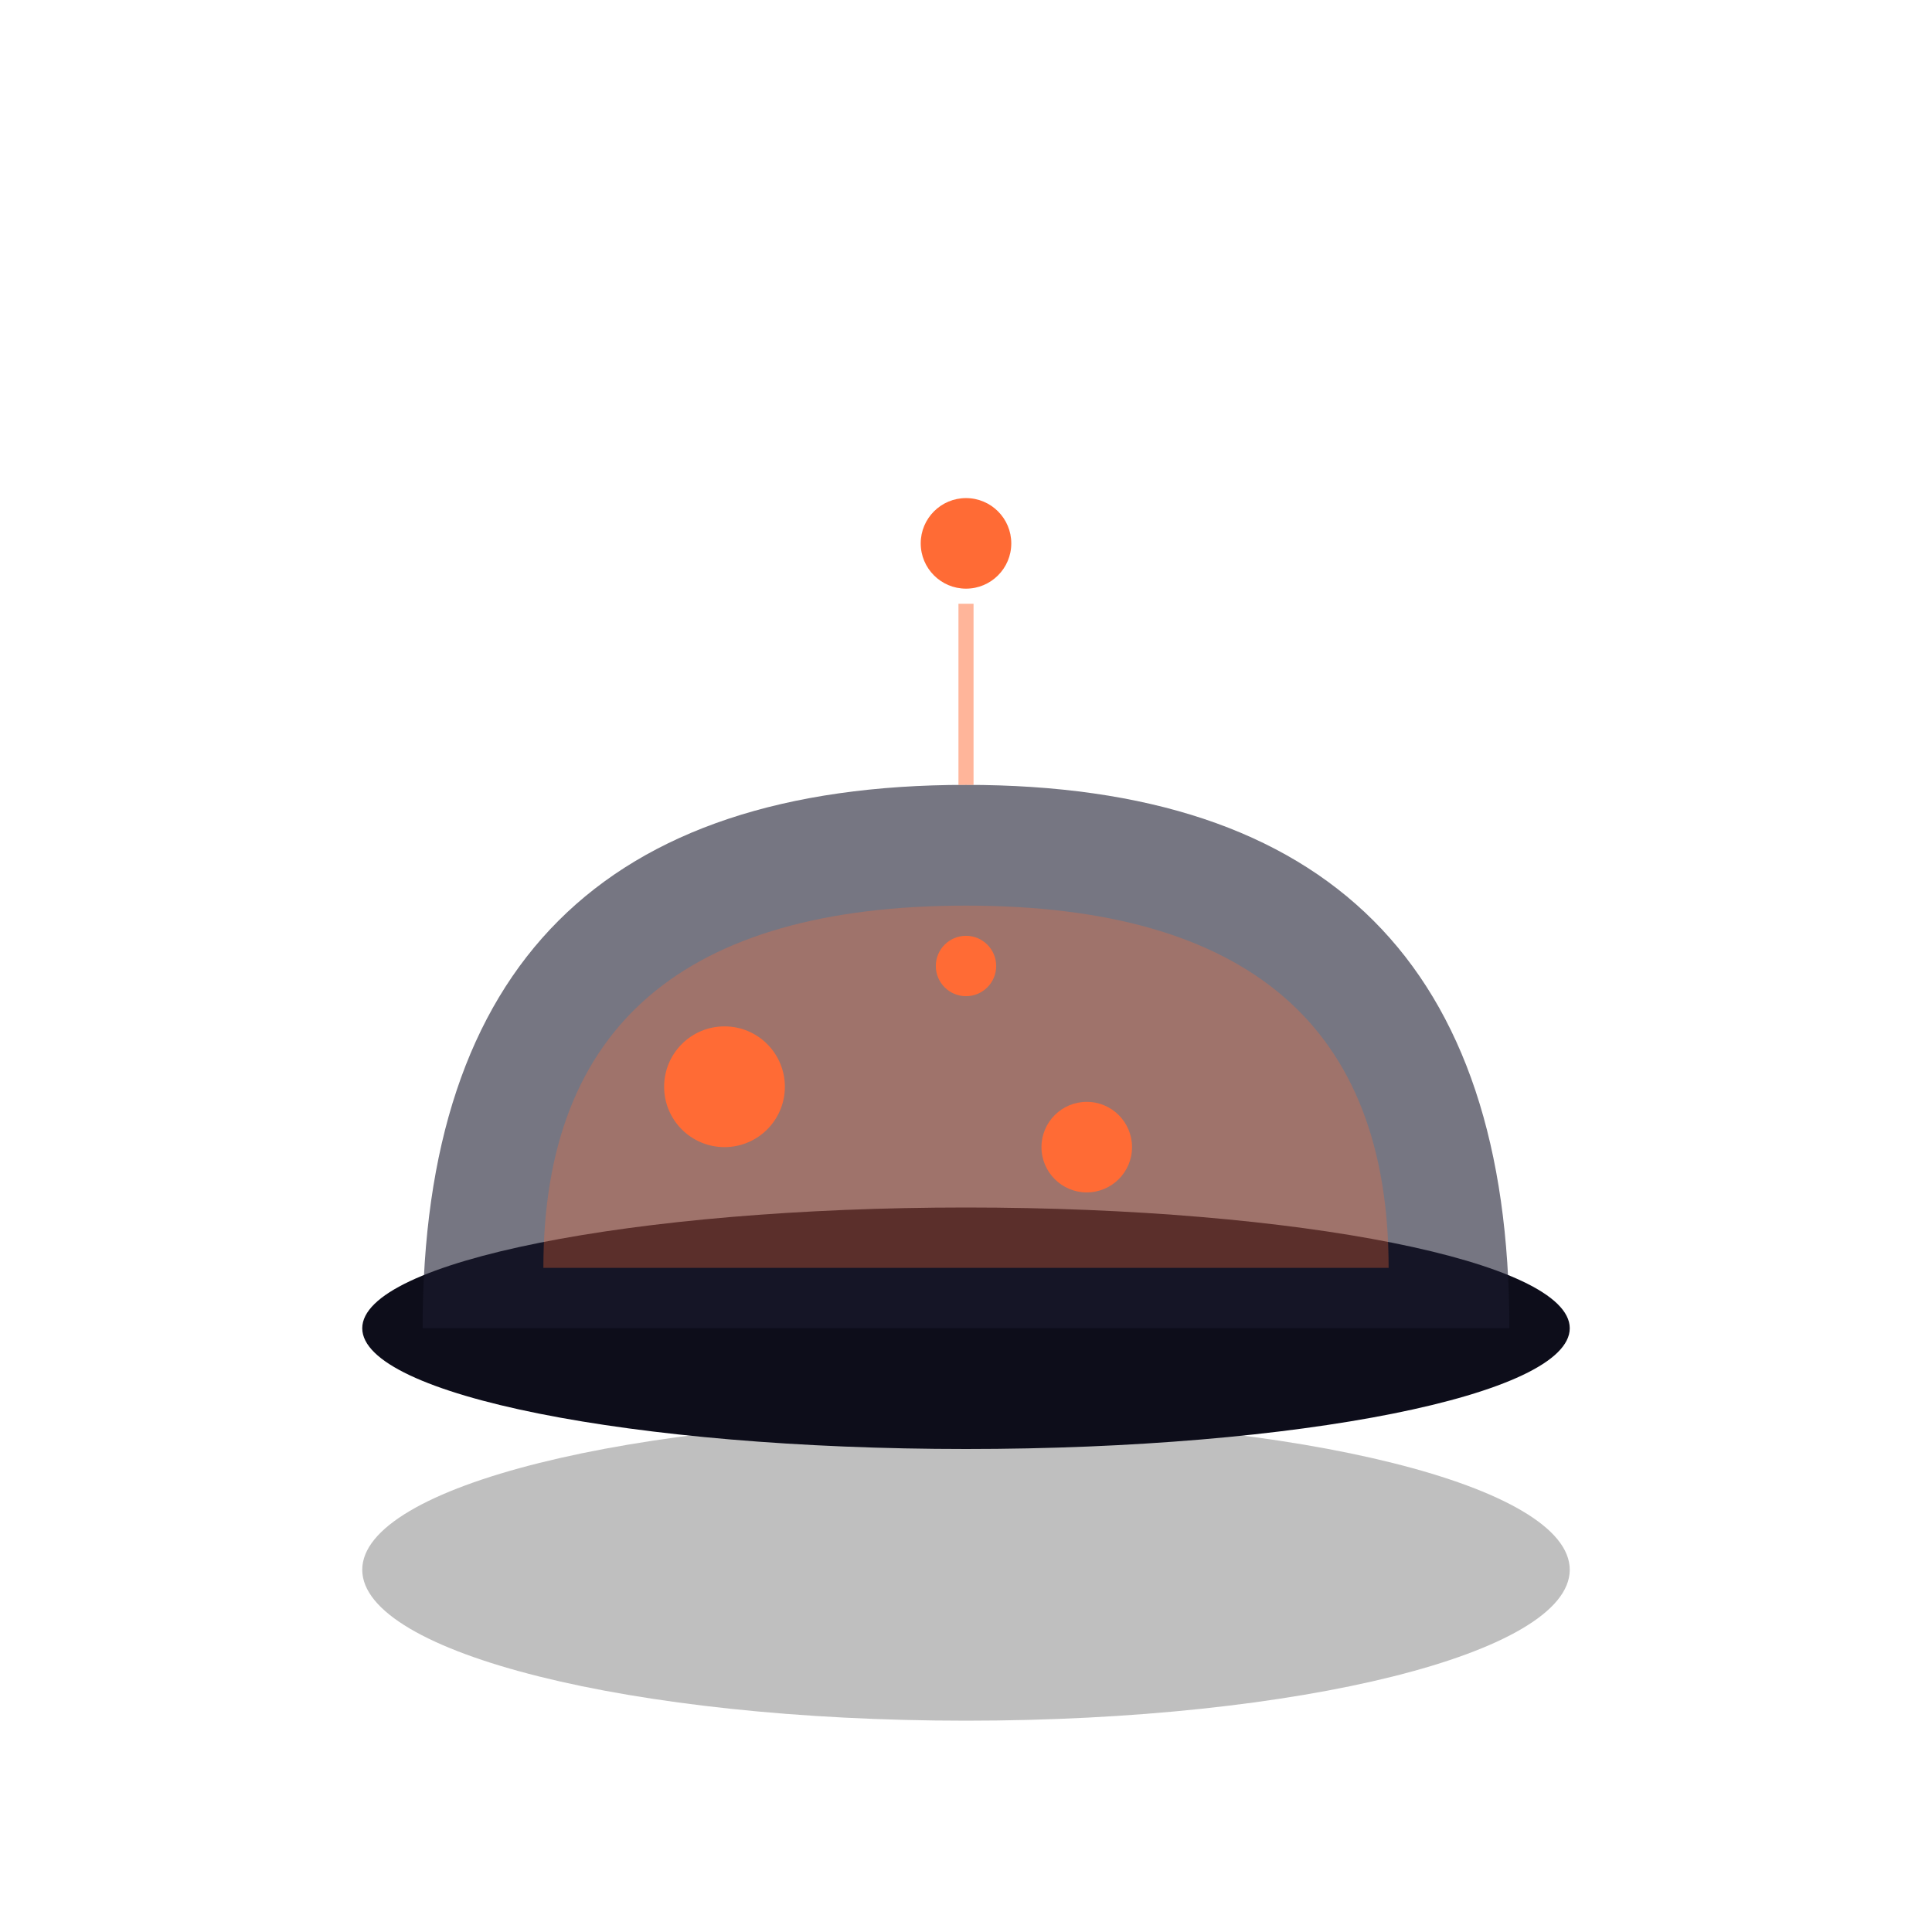
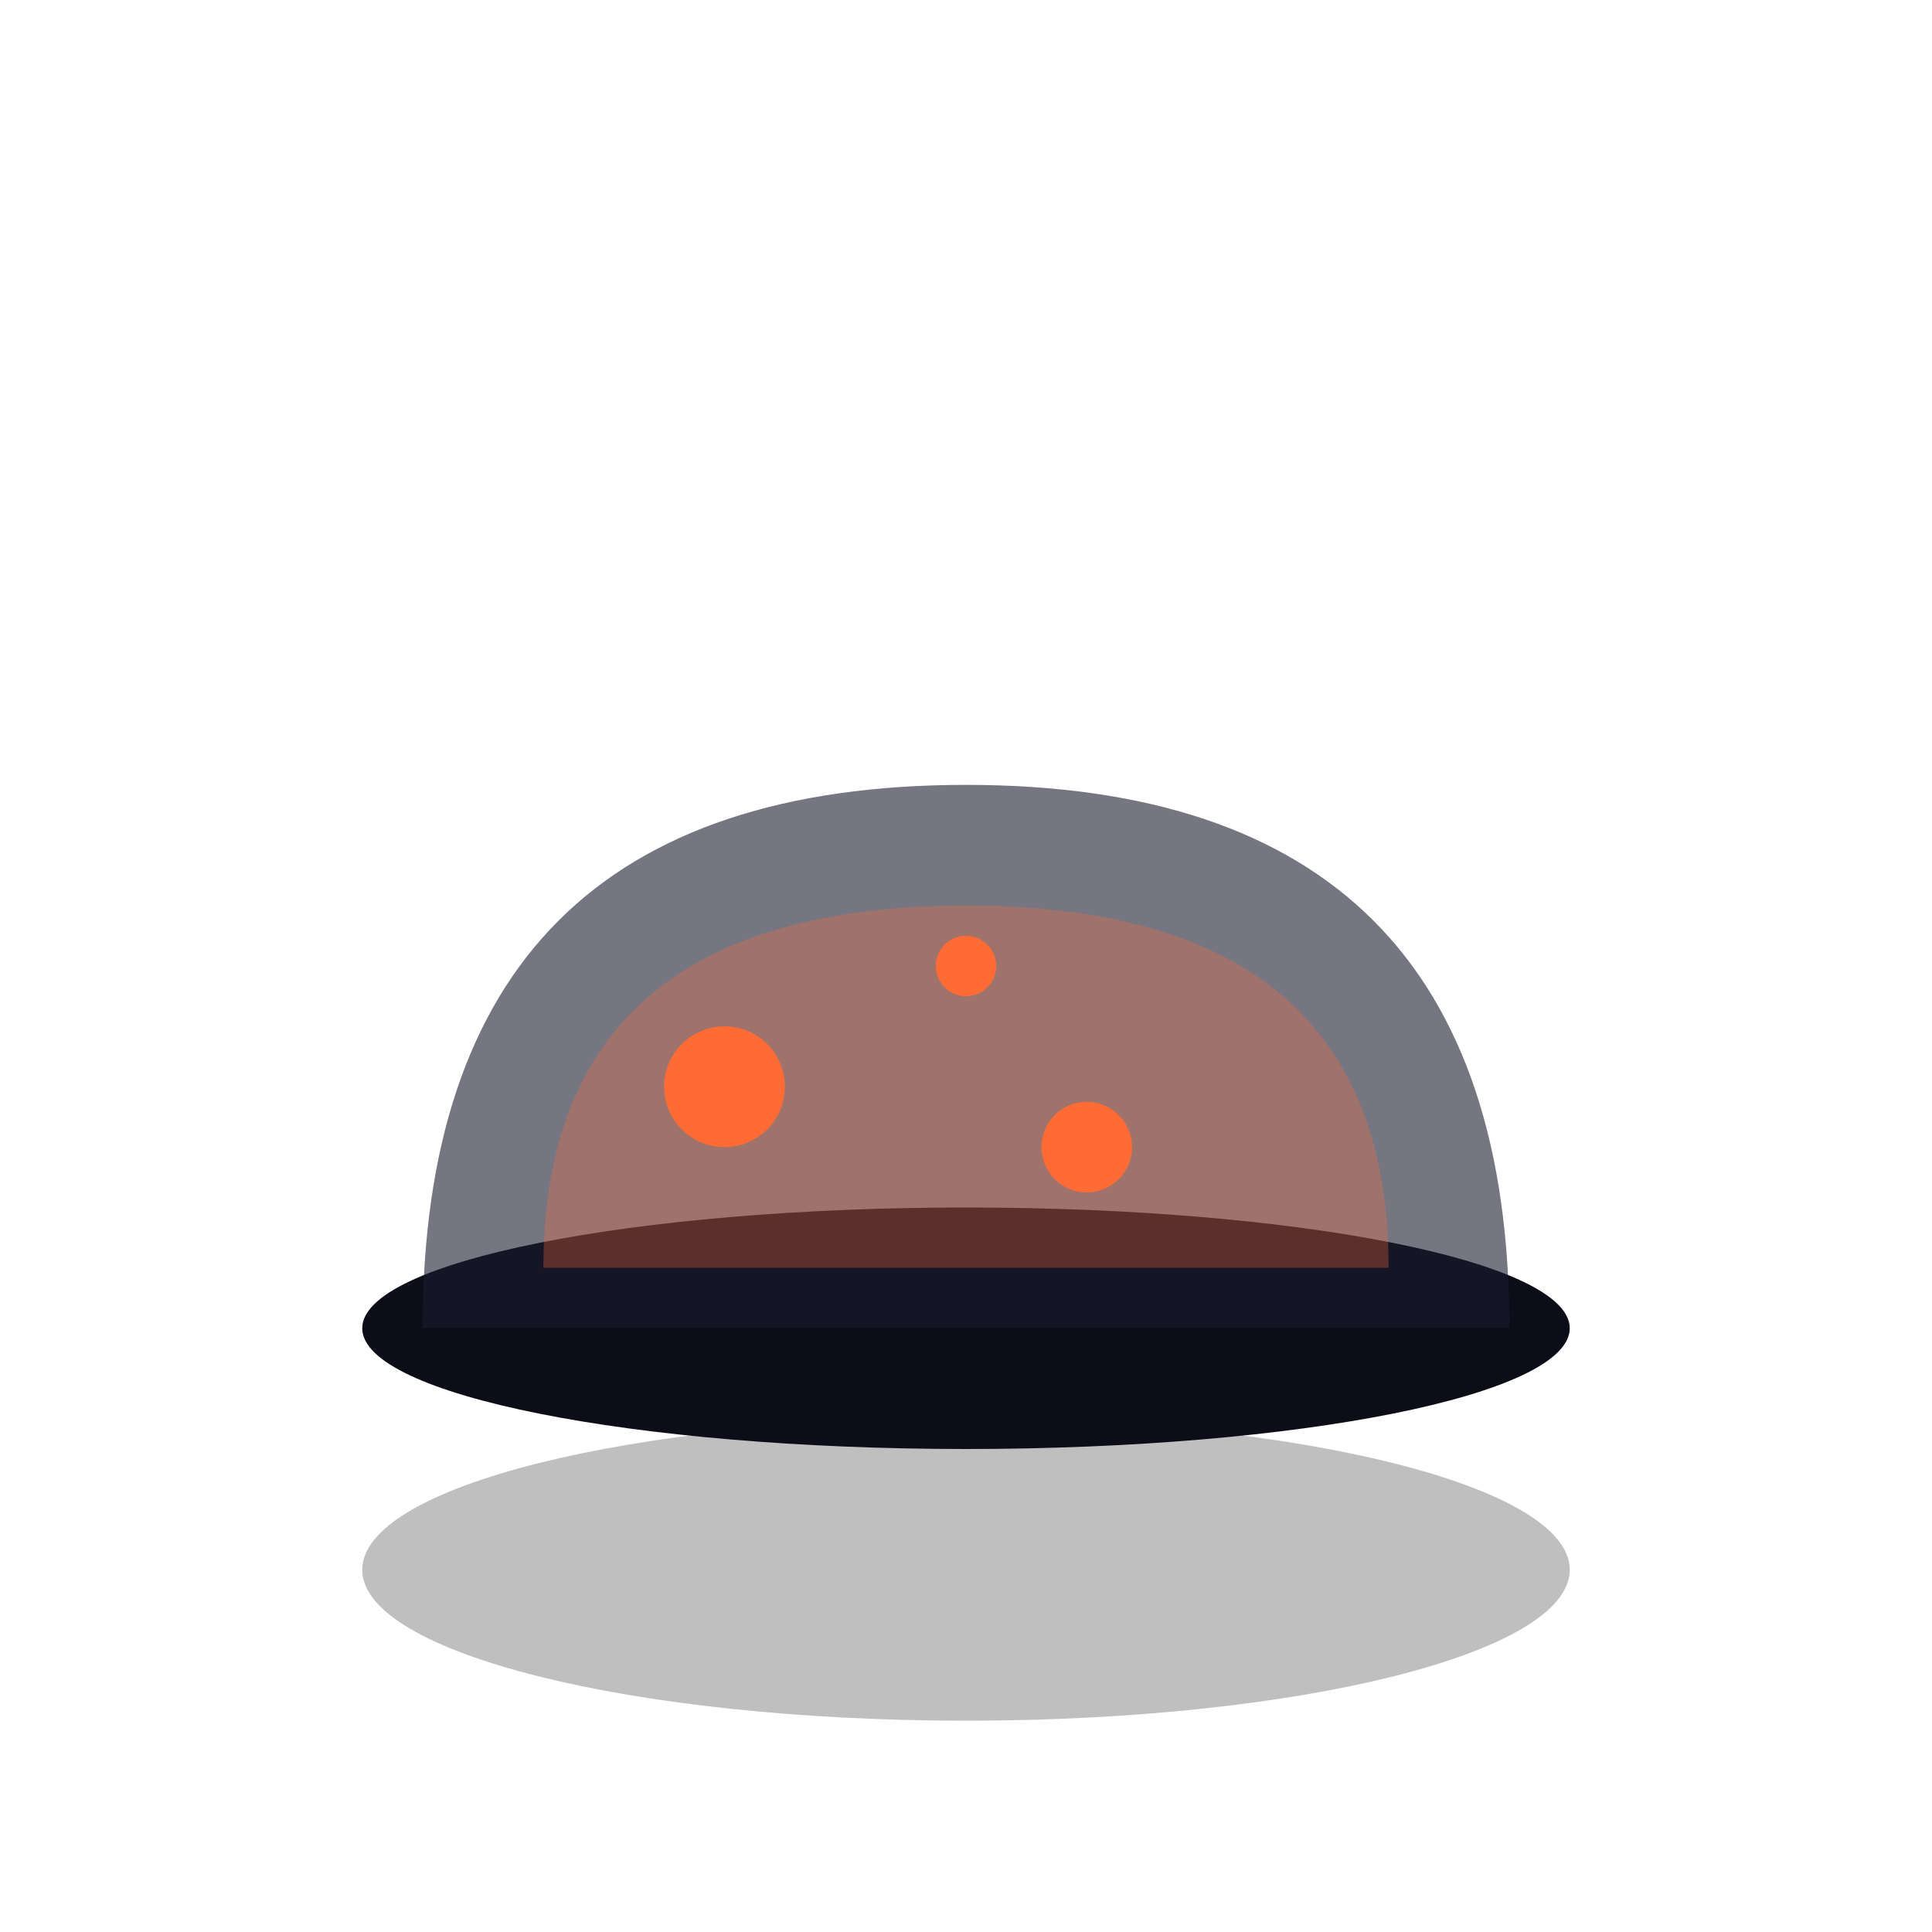
<svg xmlns="http://www.w3.org/2000/svg" viewBox="0 0 128 128" width="128" height="128">
  <defs>
    <linearGradient id="g" x1="0" y1="0" x2="0" y2="1">
      <stop offset="0" stop-color="#fff" stop-opacity="0.15" />
      <stop offset="1" stop-color="#000" stop-opacity="0.15" />
    </linearGradient>
  </defs>
  <ellipse cx="64" cy="104" rx="40" ry="10" fill="#000" opacity="0.25" />
  <ellipse cx="64" cy="88" rx="40" ry="8" fill="#0D0D1A" />
  <path d="M 28,88 Q 28,52 64,52 Q 100,52 100,88" fill="#1A1A2E" opacity="0.6" />
  <path d="M 36,84 Q 36,60 64,60 Q 92,60 92,84" fill="#FF6B35" opacity="0.3" />
  <circle cx="48" cy="72" r="4" fill="#FF6B35" />
  <circle cx="72" cy="76" r="3" fill="#FF6B35" />
  <circle cx="64" cy="64" r="2" fill="#FF6B35" />
-   <line x1="64" y1="52" x2="64" y2="40" stroke="#FF6B35" stroke-width="1" opacity="0.5" />
-   <circle cx="64" cy="36" r="3" fill="#FF6B35" />
</svg>
